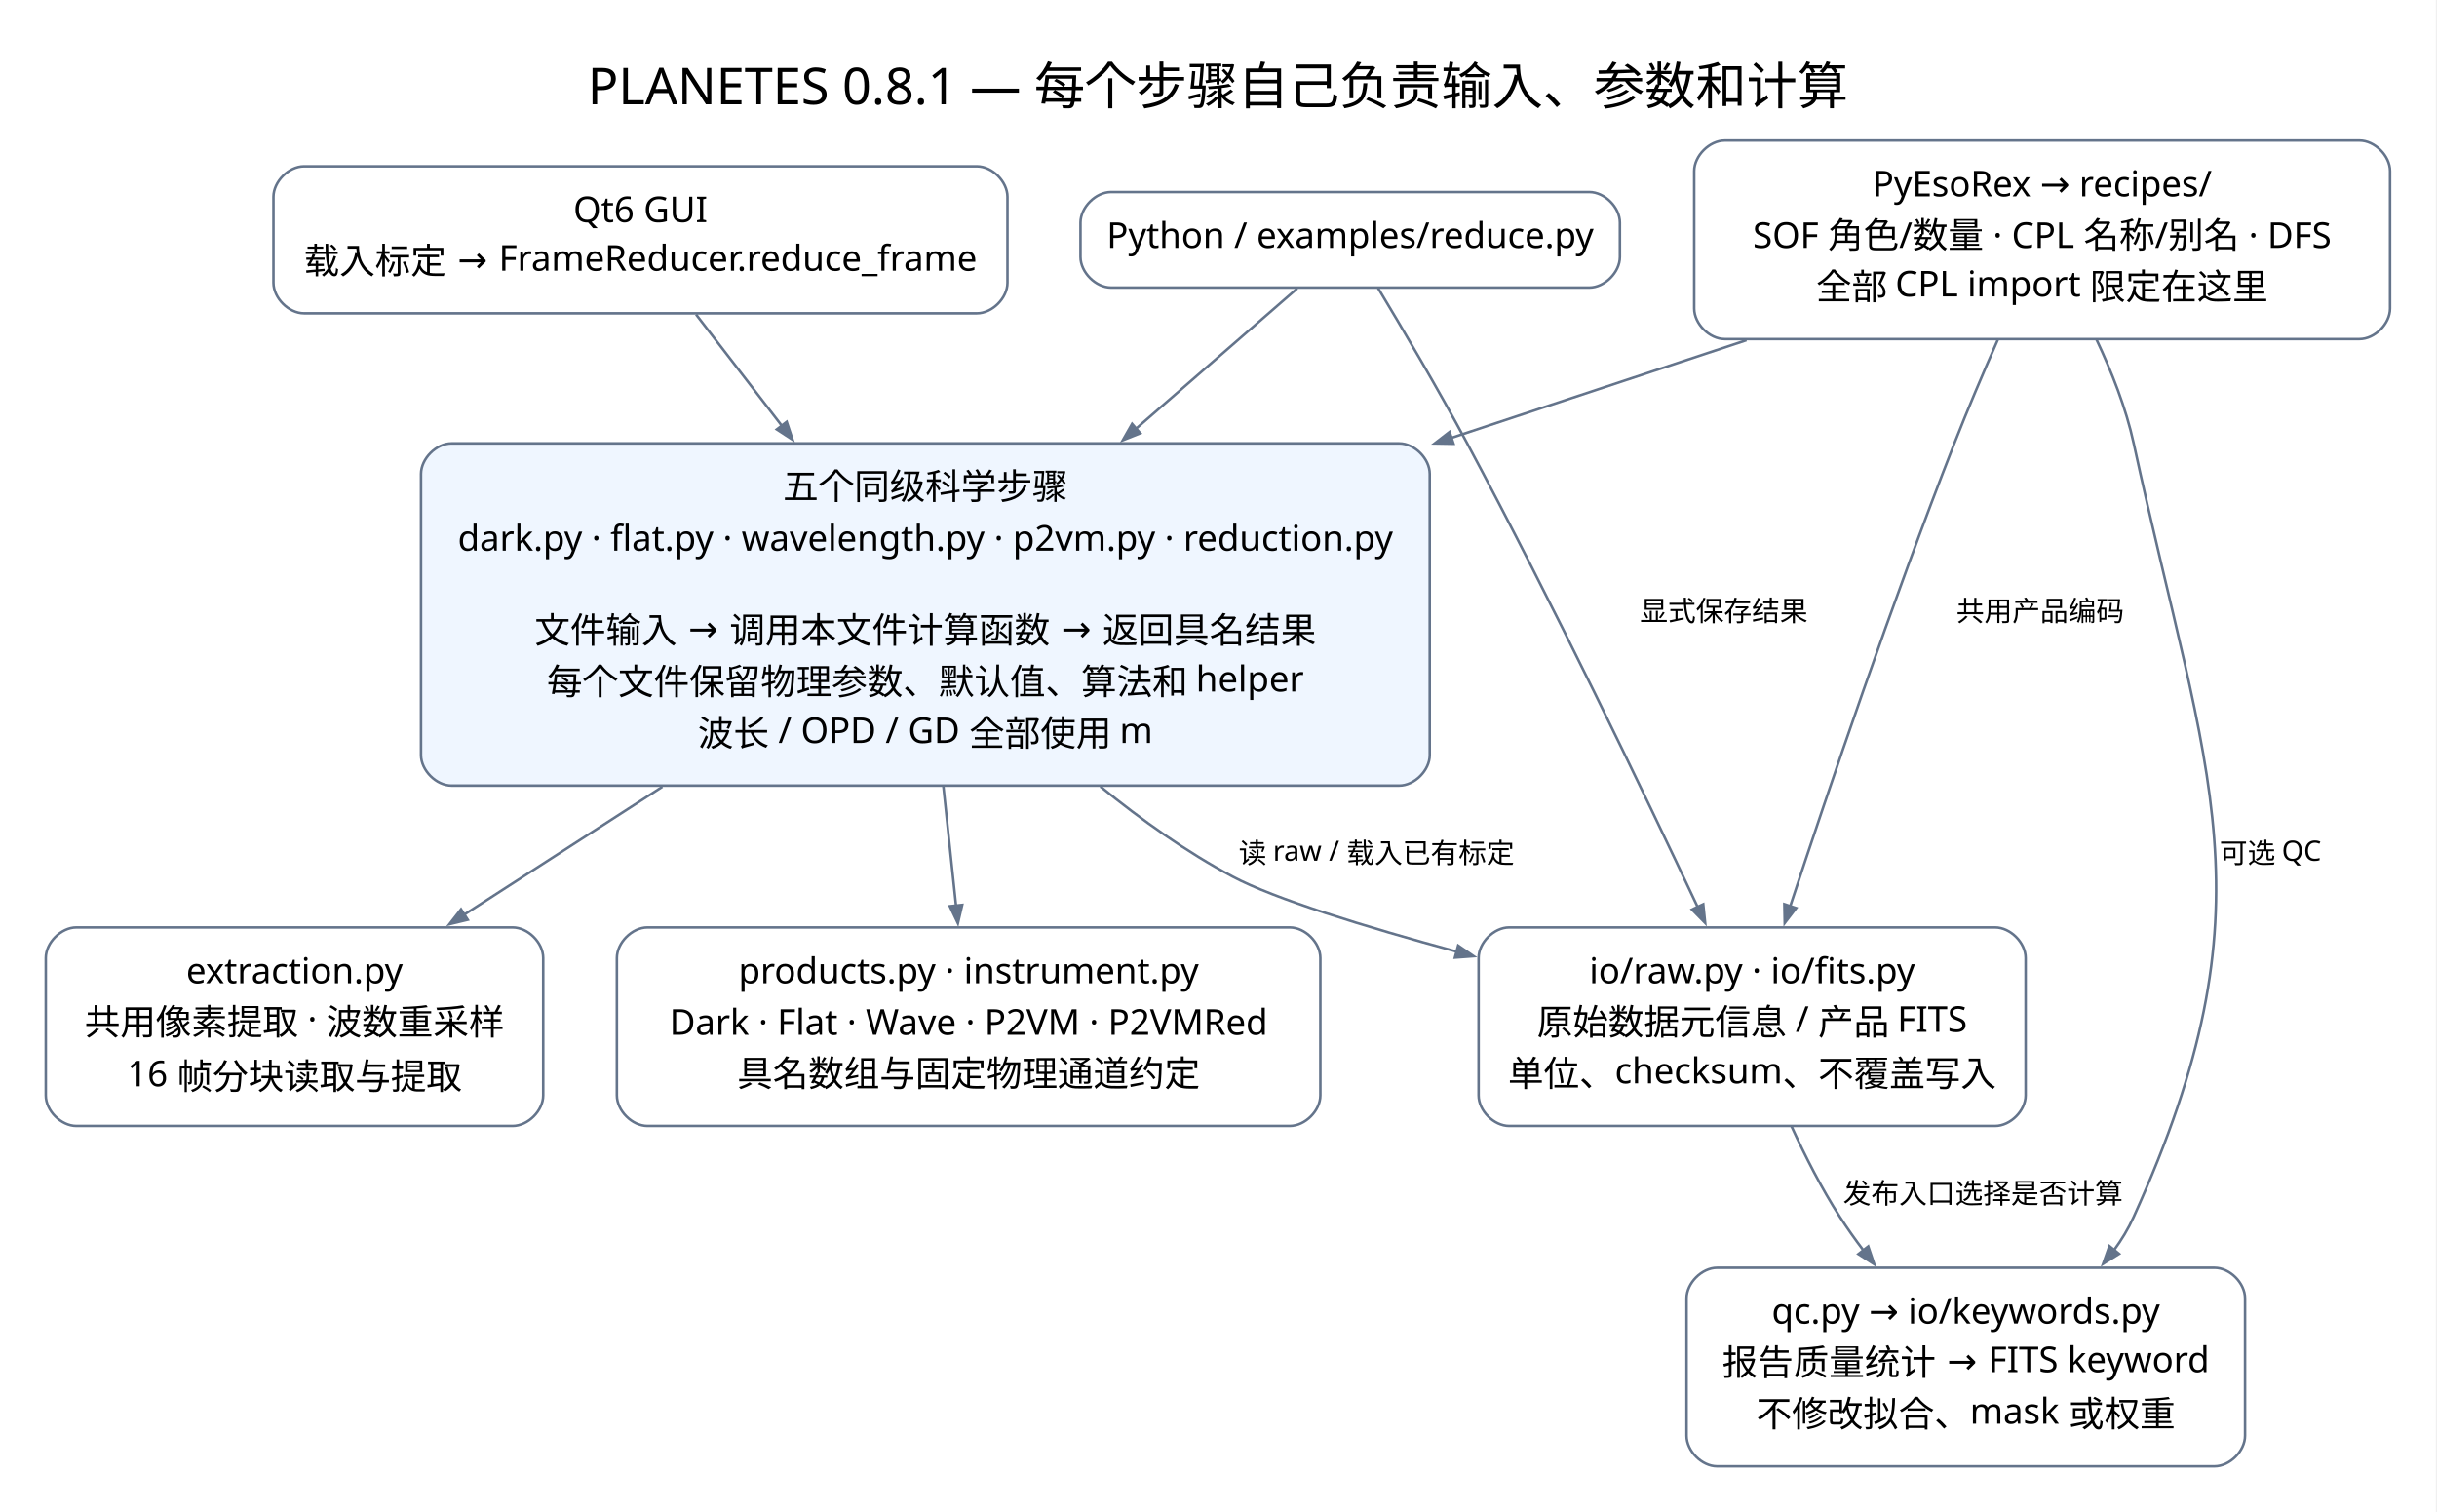
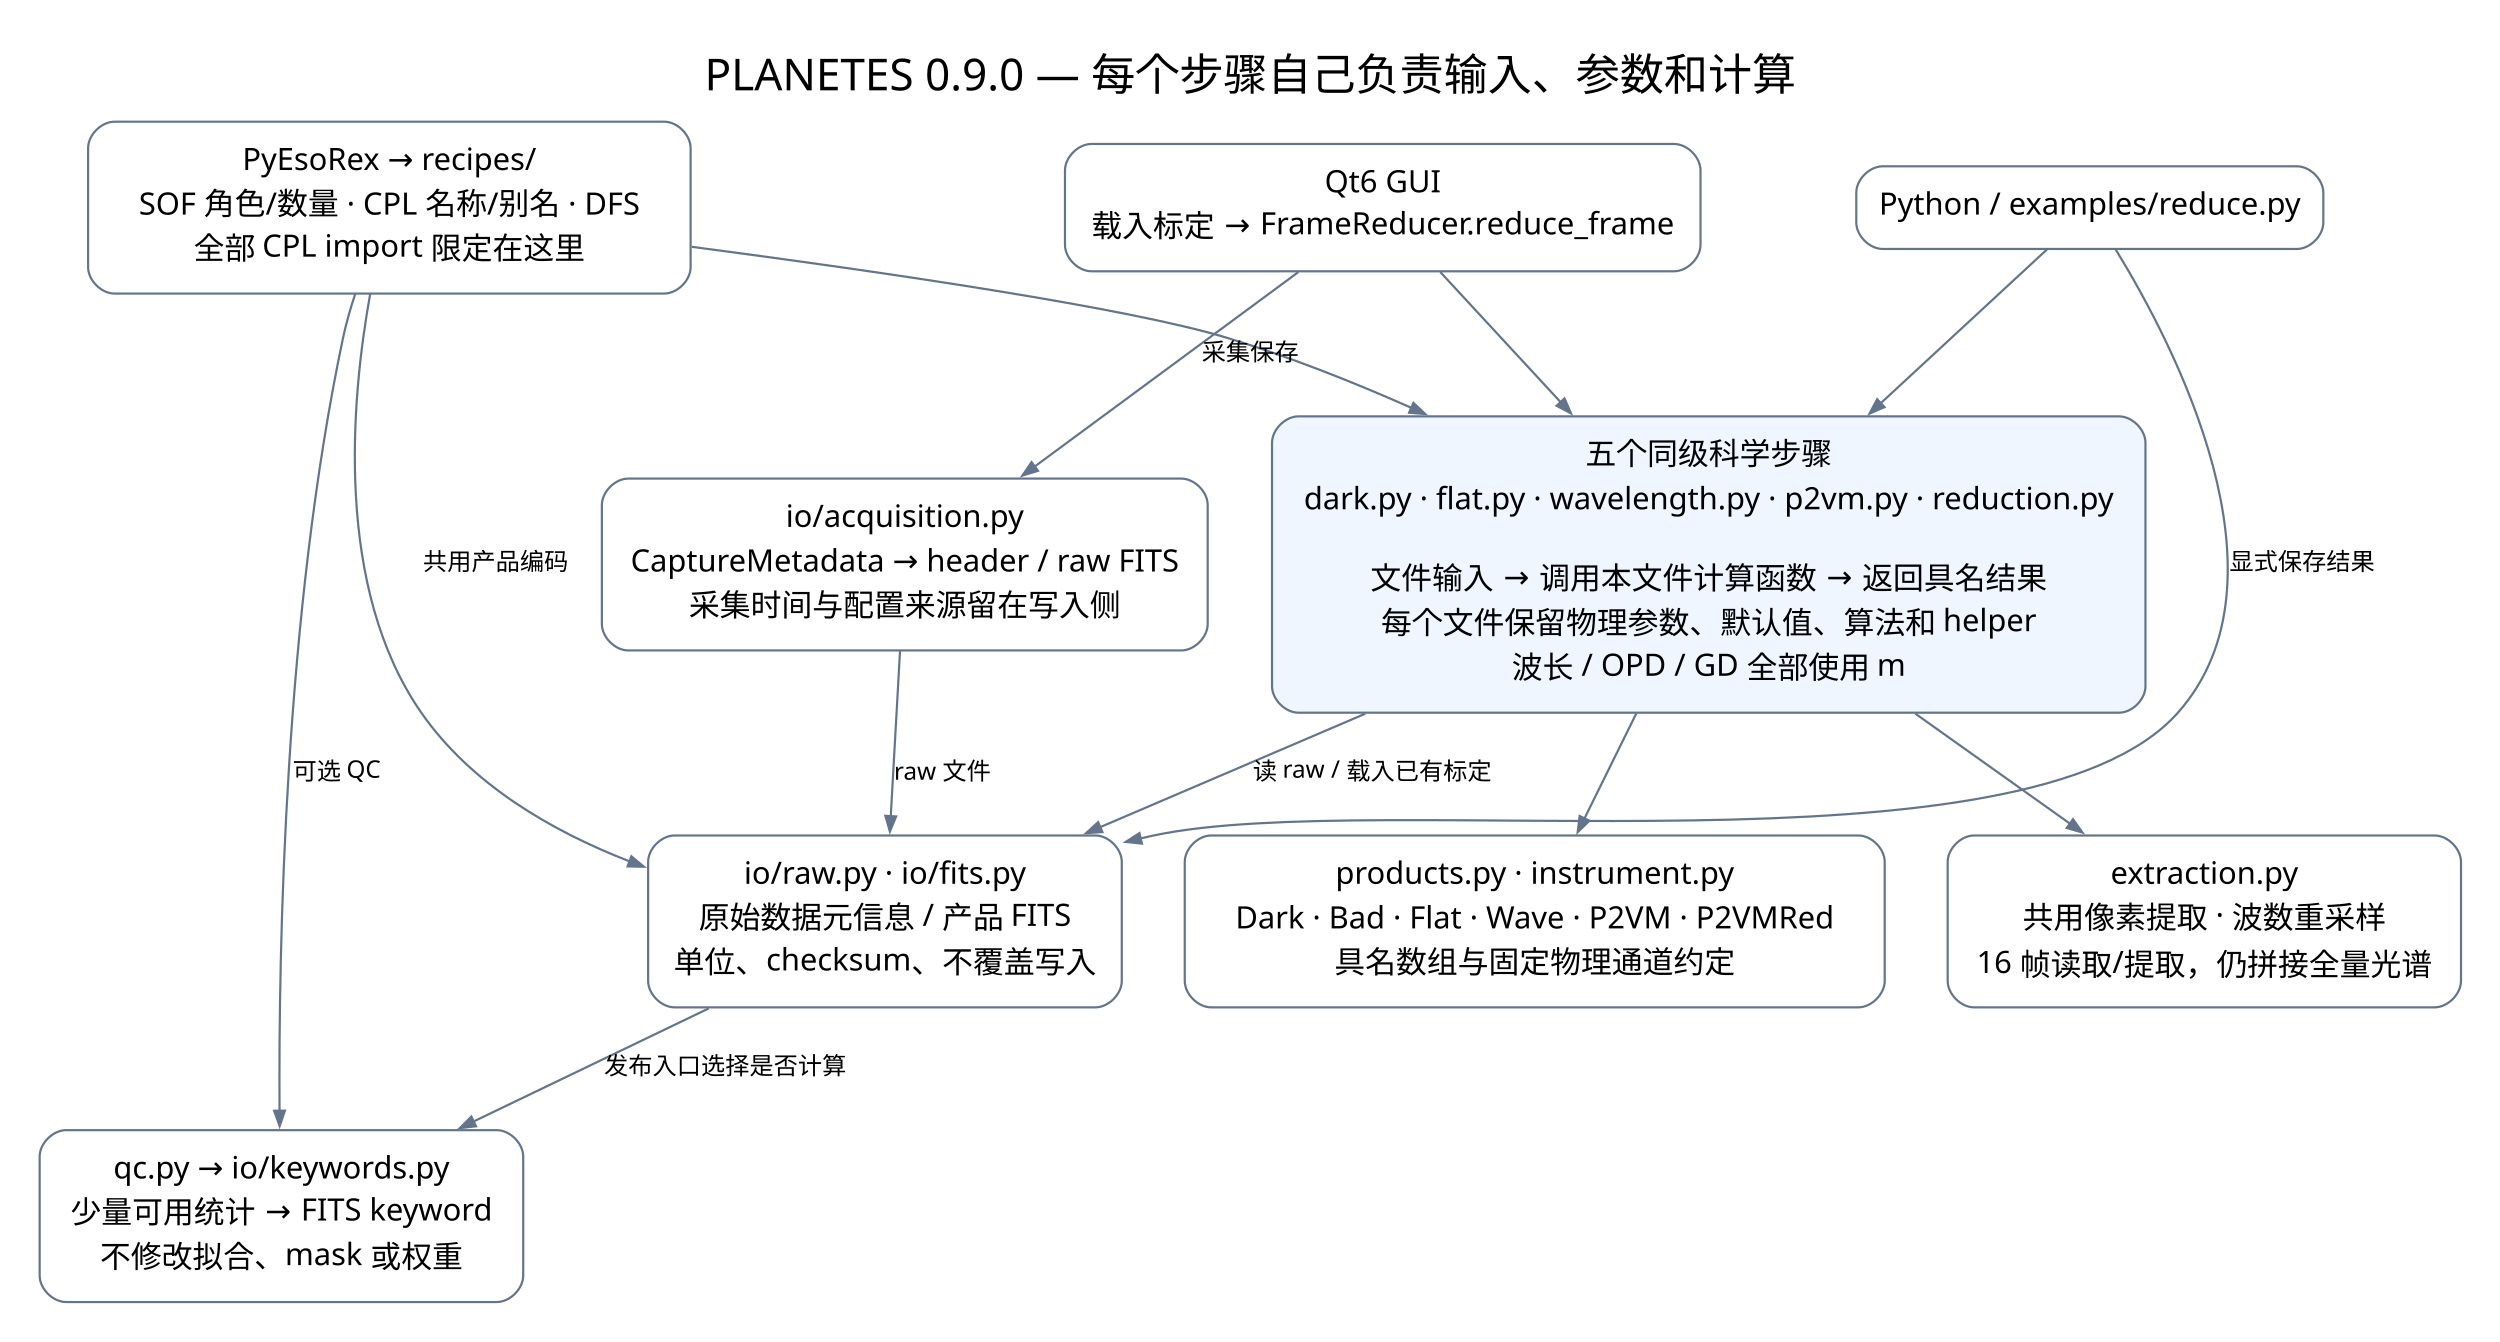
- <svg xmlns="http://www.w3.org/2000/svg" width="958pt" height="594pt" viewBox="0.00 0.00 958.00 594.00">
-   <g id="graph0" class="graph" transform="scale(1 1) rotate(0) translate(18 576.37)">
-     <polygon fill="white" stroke="none" points="-18,18 -18,-576.37 939.54,-576.37 939.54,18 -18,18" />
-     <text xml:space="preserve" text-anchor="middle" x="460.77" y="-535.37" font-family="PingFang SC" font-size="20.00">PLANETES 0.8.1 — 每个步骤自己负责输入、参数和计算</text>
+ <svg xmlns="http://www.w3.org/2000/svg" width="1135pt" height="609pt" viewBox="0.00 0.00 1135.00 609.00">
+   <g id="graph0" class="graph" transform="scale(1 1) rotate(0) translate(18 591.12)">
+     <polygon fill="white" stroke="none" points="-18,18 -18,-591.12 1117.29,-591.12 1117.29,18 -18,18" />
+     <text xml:space="preserve" text-anchor="middle" x="549.64" y="-550.12" font-family="PingFang SC" font-size="20.00">PLANETES 0.9.0 — 每个步骤自己负责输入、参数和计算</text>
    <g id="node1" class="node">
-       <path fill="none" stroke="#64748b" d="M606.79,-500.87C606.79,-500.87 418.75,-500.87 418.75,-500.87 412.75,-500.87 406.75,-494.87 406.75,-488.87 406.75,-488.87 406.75,-475.34 406.75,-475.34 406.75,-469.34 412.75,-463.34 418.75,-463.34 418.75,-463.34 606.79,-463.34 606.79,-463.34 612.79,-463.34 618.79,-469.34 618.79,-475.34 618.79,-475.34 618.79,-488.87 618.79,-488.87 618.79,-494.87 612.79,-500.87 606.79,-500.87" />
-       <text xml:space="preserve" text-anchor="middle" x="512.77" y="-478.93" font-family="PingFang SC" font-size="14.00">Python / examples/reduce.py</text>
+       <path fill="none" stroke="#64748b" d="M1024.79,-515.62C1024.79,-515.62 836.75,-515.62 836.75,-515.62 830.75,-515.62 824.75,-509.62 824.75,-503.62 824.75,-503.62 824.75,-490.09 824.75,-490.09 824.75,-484.09 830.75,-478.09 836.75,-478.09 836.75,-478.09 1024.79,-478.09 1024.79,-478.09 1030.79,-478.09 1036.79,-484.09 1036.79,-490.09 1036.79,-490.09 1036.79,-503.62 1036.79,-503.62 1036.79,-509.62 1030.79,-515.62 1024.79,-515.62" />
+       <text xml:space="preserve" text-anchor="middle" x="930.77" y="-493.68" font-family="PingFang SC" font-size="14.00">Python / examples/reduce.py</text>
    </g>
    <g id="node4" class="node">
-       <path fill="#eff6ff" stroke="#64748b" d="M532.04,-402.09C532.04,-402.09 159.5,-402.09 159.5,-402.09 153.5,-402.09 147.5,-396.09 147.5,-390.09 147.5,-390.09 147.5,-279.56 147.5,-279.56 147.5,-273.56 153.5,-267.56 159.5,-267.56 159.5,-267.56 532.04,-267.56 532.04,-267.56 538.04,-267.56 544.04,-273.56 544.04,-279.56 544.04,-279.56 544.04,-390.09 544.04,-390.09 544.04,-396.09 538.04,-402.09 532.04,-402.09" />
-       <text xml:space="preserve" text-anchor="middle" x="345.77" y="-380.15" font-family="PingFang SC" font-size="14.00">五个同级科学步骤</text>
-       <text xml:space="preserve" text-anchor="middle" x="345.77" y="-359.9" font-family="PingFang SC" font-size="14.00">dark.py · flat.py · wavelength.py · p2vm.py · reduction.py</text>
-       <text xml:space="preserve" text-anchor="middle" x="345.77" y="-323.65" font-family="PingFang SC" font-size="14.00">文件输入 → 调用本文件计算函数 → 返回具名结果</text>
-       <text xml:space="preserve" text-anchor="middle" x="345.77" y="-303.4" font-family="PingFang SC" font-size="14.00">每个文件保留物理参数、默认值、算法和 helper</text>
-       <text xml:space="preserve" text-anchor="middle" x="345.77" y="-283.15" font-family="PingFang SC" font-size="14.00">波长 / OPD / GD 全部使用 m</text>
+       <path fill="#eff6ff" stroke="#64748b" d="M944.04,-402.09C944.04,-402.09 571.5,-402.09 571.5,-402.09 565.5,-402.09 559.5,-396.09 559.5,-390.09 559.5,-390.09 559.5,-279.56 559.5,-279.56 559.5,-273.56 565.5,-267.56 571.5,-267.56 571.5,-267.56 944.04,-267.56 944.04,-267.56 950.04,-267.56 956.04,-273.56 956.04,-279.56 956.04,-279.56 956.04,-390.09 956.04,-390.09 956.04,-396.09 950.04,-402.09 944.04,-402.09" />
+       <text xml:space="preserve" text-anchor="middle" x="757.77" y="-380.15" font-family="PingFang SC" font-size="14.00">五个同级科学步骤</text>
+       <text xml:space="preserve" text-anchor="middle" x="757.77" y="-359.9" font-family="PingFang SC" font-size="14.00">dark.py · flat.py · wavelength.py · p2vm.py · reduction.py</text>
+       <text xml:space="preserve" text-anchor="middle" x="757.77" y="-323.65" font-family="PingFang SC" font-size="14.00">文件输入 → 调用本文件计算函数 → 返回具名结果</text>
+       <text xml:space="preserve" text-anchor="middle" x="757.77" y="-303.4" font-family="PingFang SC" font-size="14.00">每个文件保留物理参数、默认值、算法和 helper</text>
+       <text xml:space="preserve" text-anchor="middle" x="757.77" y="-283.15" font-family="PingFang SC" font-size="14.00">波长 / OPD / GD 全部使用 m</text>
    </g>
    <g id="edge1" class="edge">
-       <path fill="none" stroke="#64748b" d="M491.96,-463C475.74,-448.89 452.1,-428.33 428.53,-407.82" />
-       <polygon fill="#64748b" stroke="#64748b" points="430.25,-406.07 423.37,-403.33 427.04,-409.77 430.25,-406.07" />
+       <path fill="none" stroke="#64748b" d="M911.26,-477.81C892.7,-460.64 863.53,-433.66 835.59,-407.81" />
+       <polygon fill="#64748b" stroke="#64748b" points="837.56,-406.29 830.76,-403.34 834.23,-409.89 837.56,-406.29" />
    </g>
    <g id="node6" class="node">
-       <path fill="none" stroke="#64748b" d="M766.29,-211.81C766.29,-211.81 575.25,-211.81 575.25,-211.81 569.25,-211.81 563.25,-205.81 563.25,-199.81 563.25,-199.81 563.25,-145.78 563.25,-145.78 563.25,-139.78 569.25,-133.78 575.25,-133.78 575.25,-133.78 766.29,-133.78 766.29,-133.78 772.29,-133.78 778.29,-139.78 778.29,-145.78 778.29,-145.78 778.29,-199.81 778.29,-199.81 778.29,-205.81 772.29,-211.81 766.29,-211.81" />
-       <text xml:space="preserve" text-anchor="middle" x="670.77" y="-189.87" font-family="PingFang SC" font-size="14.00">io/raw.py · io/fits.py</text>
-       <text xml:space="preserve" text-anchor="middle" x="670.77" y="-169.62" font-family="PingFang SC" font-size="14.00">原始数据元信息 / 产品 FITS</text>
-       <text xml:space="preserve" text-anchor="middle" x="670.77" y="-149.37" font-family="PingFang SC" font-size="14.00">单位、checksum、不覆盖写入</text>
+       <path fill="none" stroke="#64748b" d="M479.29,-211.81C479.29,-211.81 288.25,-211.81 288.25,-211.81 282.25,-211.81 276.25,-205.81 276.25,-199.81 276.25,-199.81 276.25,-145.78 276.25,-145.78 276.25,-139.78 282.25,-133.78 288.25,-133.78 288.25,-133.78 479.29,-133.78 479.29,-133.78 485.29,-133.78 491.29,-139.78 491.29,-145.78 491.29,-145.78 491.29,-199.81 491.29,-199.81 491.29,-205.81 485.29,-211.81 479.29,-211.81" />
+       <text xml:space="preserve" text-anchor="middle" x="383.77" y="-189.87" font-family="PingFang SC" font-size="14.00">io/raw.py · io/fits.py</text>
+       <text xml:space="preserve" text-anchor="middle" x="383.77" y="-169.62" font-family="PingFang SC" font-size="14.00">原始数据元信息 / 产品 FITS</text>
+       <text xml:space="preserve" text-anchor="middle" x="383.77" y="-149.37" font-family="PingFang SC" font-size="14.00">单位、checksum、不覆盖写入</text>
+     </g>
+     <g id="edge9" class="edge">
+       <path fill="none" stroke="#64748b" d="M942.56,-477.78C968.62,-435.35 1024.72,-328.36 970.77,-267.56 901.7,-189.71 607.54,-233.58 505.77,-211.81 503.73,-211.37 501.67,-210.92 499.61,-210.44" />
+       <polygon fill="#64748b" stroke="#64748b" points="500.44,-208.12 493.06,-208.89 499.31,-212.89 500.44,-208.12" />
+       <text xml:space="preserve" text-anchor="middle" x="1027.14" y="-332.25" font-family="PingFang SC" font-size="11.00">显式保存结果</text>
+     </g>
+     <g id="node2" class="node">
+       <path fill="none" stroke="#64748b" d="M283.54,-535.87C283.54,-535.87 34,-535.87 34,-535.87 28,-535.87 22,-529.87 22,-523.87 22,-523.87 22,-469.84 22,-469.84 22,-463.84 28,-457.84 34,-457.84 34,-457.84 283.54,-457.84 283.54,-457.84 289.54,-457.84 295.54,-463.84 295.54,-469.84 295.54,-469.84 295.54,-523.87 295.54,-523.87 295.54,-529.87 289.54,-535.87 283.54,-535.87" />
+       <text xml:space="preserve" text-anchor="middle" x="158.77" y="-513.93" font-family="PingFang SC" font-size="14.00">PyEsoRex → recipes/</text>
+       <text xml:space="preserve" text-anchor="middle" x="158.77" y="-493.68" font-family="PingFang SC" font-size="14.00">SOF 角色/数量 · CPL 名称/别名 · DFS</text>
+       <text xml:space="preserve" text-anchor="middle" x="158.77" y="-473.43" font-family="PingFang SC" font-size="14.00">全部 CPL import 限定在这里</text>
+     </g>
+     <g id="edge2" class="edge">
+       <path fill="none" stroke="#64748b" d="M296.03,-479.06C385.77,-467.28 494.29,-451.29 538.77,-437.84 566.66,-429.4 595.54,-418.03 622.82,-405.94" />
+       <polygon fill="#64748b" stroke="#64748b" points="623.7,-408.23 629.09,-403.14 621.7,-403.76 623.7,-408.23" />
+     </g>
+     <g id="edge10" class="edge">
+       <path fill="none" stroke="#64748b" d="M150.06,-457.63C141.26,-408.88 133.93,-324.13 173.27,-267.56 195.71,-235.28 231.94,-213.97 268.06,-199.96" />
+       <polygon fill="#64748b" stroke="#64748b" points="268.65,-202.36 274.34,-197.61 266.93,-197.77 268.65,-202.36" />
+       <text xml:space="preserve" text-anchor="middle" x="207.02" y="-332.25" font-family="PingFang SC" font-size="11.00">共用产品编码</text>
+     </g>
+     <g id="node9" class="node">
+       <path fill="none" stroke="#64748b" d="M207.54,-78.03C207.54,-78.03 12,-78.03 12,-78.03 6,-78.03 0,-72.03 0,-66.03 0,-66.03 0,-12 0,-12 0,-6 6,0 12,0 12,0 207.54,0 207.54,0 213.54,0 219.54,-6 219.54,-12 219.54,-12 219.54,-66.03 219.54,-66.03 219.54,-72.03 213.54,-78.03 207.54,-78.03" />
+       <text xml:space="preserve" text-anchor="middle" x="109.77" y="-56.09" font-family="PingFang SC" font-size="14.00">qc.py → io/keywords.py</text>
+       <text xml:space="preserve" text-anchor="middle" x="109.77" y="-35.84" font-family="PingFang SC" font-size="14.00">少量可用统计 → FITS keyword</text>
+       <text xml:space="preserve" text-anchor="middle" x="109.77" y="-15.59" font-family="PingFang SC" font-size="14.00">不修改拟合、mask 或权重</text>
+     </g>
+     <g id="edge12" class="edge">
+       <path fill="none" stroke="#64748b" d="M143.24,-457.59C141.09,-451.09 139.15,-444.34 137.77,-437.84 111.31,-312.94 108.44,-161.57 108.91,-86.66" />
+       <polygon fill="#64748b" stroke="#64748b" points="111.35,-86.88 108.96,-79.86 106.45,-86.84 111.35,-86.88" />
+       <text xml:space="preserve" text-anchor="middle" x="134.83" y="-237.11" font-family="PingFang SC" font-size="11.00">可选 QC</text>
+     </g>
+     <g id="node3" class="node">
+       <path fill="none" stroke="#64748b" d="M742.04,-525.75C742.04,-525.75 477.5,-525.75 477.5,-525.75 471.5,-525.75 465.5,-519.75 465.5,-513.75 465.5,-513.75 465.5,-479.96 465.5,-479.96 465.5,-473.96 471.5,-467.96 477.5,-467.96 477.5,-467.96 742.04,-467.96 742.04,-467.96 748.04,-467.96 754.04,-473.96 754.04,-479.96 754.04,-479.96 754.04,-513.75 754.04,-513.75 754.04,-519.75 748.04,-525.75 742.04,-525.75" />
+       <text xml:space="preserve" text-anchor="middle" x="609.77" y="-503.81" font-family="PingFang SC" font-size="14.00">Qt6 GUI</text>
+       <text xml:space="preserve" text-anchor="middle" x="609.77" y="-483.56" font-family="PingFang SC" font-size="14.00">载入标定 → FrameReducer.reduce_frame</text>
+     </g>
+     <g id="edge3" class="edge">
+       <path fill="none" stroke="#64748b" d="M635.89,-467.61C651.15,-451.12 671.16,-429.47 690.55,-408.51" />
+       <polygon fill="#64748b" stroke="#64748b" points="692.29,-410.24 695.24,-403.44 688.69,-406.91 692.29,-410.24" />
+     </g>
+     <g id="node7" class="node">
+       <path fill="none" stroke="#64748b" d="M518.29,-373.84C518.29,-373.84 267.25,-373.84 267.25,-373.84 261.25,-373.84 255.25,-367.84 255.25,-361.84 255.25,-361.84 255.25,-307.81 255.25,-307.81 255.25,-301.81 261.25,-295.81 267.25,-295.81 267.25,-295.81 518.29,-295.81 518.29,-295.81 524.29,-295.81 530.29,-301.81 530.29,-307.81 530.29,-307.81 530.29,-361.84 530.29,-361.84 530.29,-367.84 524.29,-373.84 518.29,-373.84" />
+       <text xml:space="preserve" text-anchor="middle" x="392.77" y="-351.9" font-family="PingFang SC" font-size="14.00">io/acquisition.py</text>
+       <text xml:space="preserve" text-anchor="middle" x="392.77" y="-331.65" font-family="PingFang SC" font-size="14.00">CaptureMetadata → header / raw FITS</text>
+       <text xml:space="preserve" text-anchor="middle" x="392.77" y="-311.4" font-family="PingFang SC" font-size="14.00">采集时间与配置来源留在写入侧</text>
+     </g>
+     <g id="edge4" class="edge">
+       <path fill="none" stroke="#64748b" d="M571.47,-467.61C538.23,-443.1 489.59,-407.22 451.44,-379.09" />
+       <polygon fill="#64748b" stroke="#64748b" points="453.24,-377.37 446.15,-375.19 450.33,-381.32 453.24,-377.37" />
+       <text xml:space="preserve" text-anchor="middle" x="549.59" y="-427.39" font-family="PingFang SC" font-size="11.00">采集保存</text>
+     </g>
+     <g id="node5" class="node">
+       <path fill="none" stroke="#64748b" d="M1087.29,-211.81C1087.29,-211.81 878.25,-211.81 878.25,-211.81 872.25,-211.81 866.25,-205.81 866.25,-199.81 866.25,-199.81 866.25,-145.78 866.25,-145.78 866.25,-139.78 872.25,-133.78 878.25,-133.78 878.25,-133.78 1087.29,-133.78 1087.29,-133.78 1093.29,-133.78 1099.29,-139.78 1099.29,-145.78 1099.29,-145.78 1099.29,-199.81 1099.29,-199.81 1099.29,-205.81 1093.29,-211.81 1087.29,-211.81" />
+       <text xml:space="preserve" text-anchor="middle" x="982.77" y="-189.87" font-family="PingFang SC" font-size="14.00">extraction.py</text>
+       <text xml:space="preserve" text-anchor="middle" x="982.77" y="-169.62" font-family="PingFang SC" font-size="14.00">共用像素提取 · 波数重采样</text>
+       <text xml:space="preserve" text-anchor="middle" x="982.77" y="-149.37" font-family="PingFang SC" font-size="14.00">16 帧读取/提取，仍拼接全量光谱</text>
+     </g>
+     <g id="edge6" class="edge">
+       <path fill="none" stroke="#64748b" d="M851.56,-267.12C875.28,-250.25 900.14,-232.56 921.77,-217.18" />
+       <polygon fill="#64748b" stroke="#64748b" points="923.15,-219.21 927.43,-213.15 920.31,-215.21 923.15,-219.21" />
+     </g>
+     <g id="edge8" class="edge">
+       <path fill="none" stroke="#64748b" d="M601.87,-267.12C561.08,-249.66 518.25,-231.34 481.46,-215.59" />
+       <polygon fill="#64748b" stroke="#64748b" points="482.49,-213.37 475.09,-212.87 480.56,-217.88 482.49,-213.37" />
+       <text xml:space="preserve" text-anchor="middle" x="605" y="-237.11" font-family="PingFang SC" font-size="11.00">读 raw / 载入已有标定</text>
+     </g>
+     <g id="node8" class="node">
+       <path fill="none" stroke="#64748b" d="M825.66,-211.81C825.66,-211.81 531.88,-211.81 531.88,-211.81 525.88,-211.81 519.88,-205.81 519.88,-199.81 519.88,-199.81 519.88,-145.78 519.88,-145.78 519.88,-139.78 525.88,-133.78 531.88,-133.78 531.88,-133.78 825.66,-133.78 825.66,-133.78 831.66,-133.78 837.66,-139.78 837.66,-145.78 837.66,-145.78 837.66,-199.81 837.66,-199.81 837.66,-205.81 831.66,-211.81 825.66,-211.81" />
+       <text xml:space="preserve" text-anchor="middle" x="678.77" y="-189.87" font-family="PingFang SC" font-size="14.00">products.py · instrument.py</text>
+       <text xml:space="preserve" text-anchor="middle" x="678.77" y="-169.62" font-family="PingFang SC" font-size="14.00">Dark · Bad · Flat · Wave · P2VM · P2VMRed</text>
+       <text xml:space="preserve" text-anchor="middle" x="678.77" y="-149.37" font-family="PingFang SC" font-size="14.00">具名数组与固定物理通道约定</text>
    </g>
    <g id="edge7" class="edge">
-       <path fill="none" stroke="#64748b" d="M523.74,-463.11C533.3,-447.23 547.38,-423.36 558.77,-402.09 592.13,-339.79 627.57,-266.13 649.44,-219.68" />
-       <polygon fill="#64748b" stroke="#64748b" points="651.56,-220.93 652.32,-213.55 647.12,-218.85 651.56,-220.93" />
-       <text xml:space="preserve" text-anchor="middle" x="659.66" y="-332.25" font-family="PingFang SC" font-size="11.00">显式保存结果</text>
+       <path fill="none" stroke="#64748b" d="M724.95,-267.35C717.01,-251.26 708.7,-234.42 701.35,-219.53" />
+       <polygon fill="#64748b" stroke="#64748b" points="703.57,-218.49 698.27,-213.3 699.17,-220.66 703.57,-218.49" />
    </g>
-     <g id="node2" class="node">
-       <path fill="none" stroke="#64748b" d="M909.54,-521.12C909.54,-521.12 660,-521.12 660,-521.12 654,-521.12 648,-515.12 648,-509.12 648,-509.12 648,-455.09 648,-455.09 648,-449.09 654,-443.09 660,-443.09 660,-443.09 909.54,-443.09 909.54,-443.09 915.54,-443.09 921.54,-449.09 921.54,-455.09 921.54,-455.09 921.54,-509.12 921.54,-509.12 921.54,-515.12 915.54,-521.12 909.54,-521.12" />
-       <text xml:space="preserve" text-anchor="middle" x="784.77" y="-499.18" font-family="PingFang SC" font-size="14.00">PyEsoRex → recipes/</text>
-       <text xml:space="preserve" text-anchor="middle" x="784.77" y="-478.93" font-family="PingFang SC" font-size="14.00">SOF 角色/数量 · CPL 名称/别名 · DFS</text>
-       <text xml:space="preserve" text-anchor="middle" x="784.77" y="-458.68" font-family="PingFang SC" font-size="14.00">全部 CPL import 限定在这里</text>
-     </g>
-     <g id="edge2" class="edge">
-       <path fill="none" stroke="#64748b" d="M668.57,-442.65C632.84,-430.83 592.39,-417.44 552.51,-404.24" />
-       <polygon fill="#64748b" stroke="#64748b" points="553.39,-401.95 545.98,-402.08 551.85,-406.61 553.39,-401.95" />
-     </g>
-     <g id="edge8" class="edge">
-       <path fill="none" stroke="#64748b" d="M767.33,-442.77C761.67,-429.93 755.51,-415.47 750.27,-402.09 725.86,-339.79 701.02,-266.55 685.75,-220.15" />
-       <polygon fill="#64748b" stroke="#64748b" points="688.09,-219.42 683.58,-213.53 683.44,-220.95 688.09,-219.42" />
-       <text xml:space="preserve" text-anchor="middle" x="784.02" y="-332.25" font-family="PingFang SC" font-size="11.00">共用产品编码</text>
-     </g>
-     <g id="node8" class="node">
-       <path fill="none" stroke="#64748b" d="M852.54,-78.03C852.54,-78.03 657,-78.03 657,-78.03 651,-78.03 645,-72.03 645,-66.03 645,-66.03 645,-12 645,-12 645,-6 651,0 657,0 657,0 852.54,0 852.54,0 858.54,0 864.54,-6 864.54,-12 864.54,-12 864.54,-66.03 864.54,-66.03 864.54,-72.03 858.54,-78.03 852.54,-78.03" />
-       <text xml:space="preserve" text-anchor="middle" x="754.77" y="-56.09" font-family="PingFang SC" font-size="14.00">qc.py → io/keywords.py</text>
-       <text xml:space="preserve" text-anchor="middle" x="754.77" y="-35.84" font-family="PingFang SC" font-size="14.00">报告质量统计 → FITS keyword</text>
-       <text xml:space="preserve" text-anchor="middle" x="754.77" y="-15.59" font-family="PingFang SC" font-size="14.00">不修改拟合、mask 或权重</text>
-     </g>
-     <g id="edge10" class="edge">
-       <path fill="none" stroke="#64748b" d="M806.16,-442.86C812.11,-430.27 817.76,-415.94 820.77,-402.09 849.44,-270.03 876.47,-221.15 820.77,-98.03 818.67,-93.38 815.98,-88.95 812.91,-84.77" />
-       <polygon fill="#64748b" stroke="#64748b" points="815.03,-83.5 808.74,-79.58 811.22,-86.57 815.03,-83.5" />
-       <text xml:space="preserve" text-anchor="middle" x="874.5" y="-237.11" font-family="PingFang SC" font-size="11.00">可选 QC</text>
-     </g>
-     <g id="node3" class="node">
-       <path fill="none" stroke="#64748b" d="M366.04,-510.99C366.04,-510.99 101.5,-510.99 101.5,-510.99 95.5,-510.99 89.5,-504.99 89.5,-498.99 89.5,-498.99 89.5,-465.21 89.5,-465.21 89.5,-459.21 95.5,-453.21 101.5,-453.21 101.5,-453.21 366.04,-453.21 366.04,-453.21 372.04,-453.21 378.04,-459.21 378.04,-465.21 378.04,-465.21 378.04,-498.99 378.04,-498.99 378.04,-504.99 372.04,-510.99 366.04,-510.99" />
-       <text xml:space="preserve" text-anchor="middle" x="233.77" y="-489.05" font-family="PingFang SC" font-size="14.00">Qt6 GUI</text>
-       <text xml:space="preserve" text-anchor="middle" x="233.77" y="-468.8" font-family="PingFang SC" font-size="14.00">载入标定 → FrameReducer.reduce_frame</text>
-     </g>
-     <g id="edge3" class="edge">
-       <path fill="none" stroke="#64748b" d="M255.63,-452.75C265.38,-440.1 277.36,-424.56 289.36,-408.99" />
-       <polygon fill="#64748b" stroke="#64748b" points="291.25,-410.56 293.58,-403.52 287.36,-407.57 291.25,-410.56" />
-     </g>
-     <g id="node5" class="node">
-       <path fill="none" stroke="#64748b" d="M183.54,-211.81C183.54,-211.81 12,-211.81 12,-211.81 6,-211.81 0,-205.81 0,-199.81 0,-199.81 0,-145.78 0,-145.78 0,-139.78 6,-133.78 12,-133.78 12,-133.78 183.54,-133.78 183.54,-133.78 189.54,-133.78 195.54,-139.78 195.54,-145.78 195.54,-145.78 195.54,-199.81 195.54,-199.81 195.54,-205.81 189.54,-211.81 183.54,-211.81" />
-       <text xml:space="preserve" text-anchor="middle" x="97.77" y="-189.87" font-family="PingFang SC" font-size="14.00">extraction.py</text>
-       <text xml:space="preserve" text-anchor="middle" x="97.77" y="-169.62" font-family="PingFang SC" font-size="14.00">共用像素提取 · 波数重采样</text>
-       <text xml:space="preserve" text-anchor="middle" x="97.77" y="-149.37" font-family="PingFang SC" font-size="14.00">16 帧分块读取与提取</text>
-     </g>
-     <g id="edge4" class="edge">
-       <path fill="none" stroke="#64748b" d="M242.39,-267.12C216.02,-250.1 188.37,-232.26 164.39,-216.78" />
-       <polygon fill="#64748b" stroke="#64748b" points="165.88,-214.83 158.67,-213.1 163.23,-218.95 165.88,-214.83" />
-     </g>
-     <g id="edge6" class="edge">
-       <path fill="none" stroke="#64748b" d="M414.58,-267.19C430.7,-254.07 448.47,-241.42 466.52,-231.81 482.96,-223.06 518.25,-212.17 554.95,-202.21" />
-       <polygon fill="#64748b" stroke="#64748b" points="555.21,-204.67 561.33,-200.49 553.94,-199.94 555.21,-204.67" />
-       <text xml:space="preserve" text-anchor="middle" x="523.14" y="-237.11" font-family="PingFang SC" font-size="11.00">读 raw / 载入已有标定</text>
-     </g>
-     <g id="node7" class="node">
-       <path fill="none" stroke="#64748b" d="M489.04,-211.81C489.04,-211.81 236.5,-211.81 236.5,-211.81 230.5,-211.81 224.5,-205.81 224.5,-199.81 224.5,-199.81 224.5,-145.78 224.5,-145.78 224.5,-139.78 230.5,-133.78 236.5,-133.78 236.5,-133.78 489.04,-133.78 489.04,-133.78 495.04,-133.78 501.04,-139.78 501.04,-145.78 501.04,-145.78 501.04,-199.81 501.04,-199.81 501.04,-205.81 495.04,-211.81 489.04,-211.81" />
-       <text xml:space="preserve" text-anchor="middle" x="362.77" y="-189.87" font-family="PingFang SC" font-size="14.00">products.py · instrument.py</text>
-       <text xml:space="preserve" text-anchor="middle" x="362.77" y="-169.62" font-family="PingFang SC" font-size="14.00">Dark · Flat · Wave · P2VM · P2VMRed</text>
-       <text xml:space="preserve" text-anchor="middle" x="362.77" y="-149.37" font-family="PingFang SC" font-size="14.00">具名数组与固定物理通道约定</text>
+     <g id="edge11" class="edge">
+       <path fill="none" stroke="#64748b" d="M303.78,-133.32C270.16,-117.15 230.96,-98.3 196.63,-81.79" />
+       <polygon fill="#64748b" stroke="#64748b" points="198.12,-79.79 190.75,-78.96 195.99,-84.2 198.12,-79.79" />
+       <text xml:space="preserve" text-anchor="middle" x="311.24" y="-103.33" font-family="PingFang SC" font-size="11.00">发布入口选择是否计算</text>
    </g>
    <g id="edge5" class="edge">
-       <path fill="none" stroke="#64748b" d="M352.83,-267.35C354.51,-251.56 356.26,-235.04 357.82,-220.35" />
-       <polygon fill="#64748b" stroke="#64748b" points="360.25,-220.66 358.56,-213.44 355.38,-220.15 360.25,-220.66" />
-     </g>
-     <g id="edge9" class="edge">
-       <path fill="none" stroke="#64748b" d="M686.26,-133.61C691.65,-121.84 698.15,-109.09 705.27,-98.03 708.09,-93.65 711.22,-89.24 714.48,-84.92" />
-       <polygon fill="#64748b" stroke="#64748b" points="716.41,-86.44 718.78,-79.41 712.54,-83.42 716.41,-86.44" />
-       <text xml:space="preserve" text-anchor="middle" x="761.52" y="-103.33" font-family="PingFang SC" font-size="11.00">发布入口选择是否计算</text>
+       <path fill="none" stroke="#64748b" d="M390.61,-295.49C389.34,-272.91 387.73,-244.19 386.39,-220.31" />
+       <polygon fill="#64748b" stroke="#64748b" points="388.85,-220.45 386.01,-213.6 383.96,-220.73 388.85,-220.45" />
+       <text xml:space="preserve" text-anchor="middle" x="409.86" y="-237.11" font-family="PingFang SC" font-size="11.00">raw 文件</text>
    </g>
  </g>
</svg>
